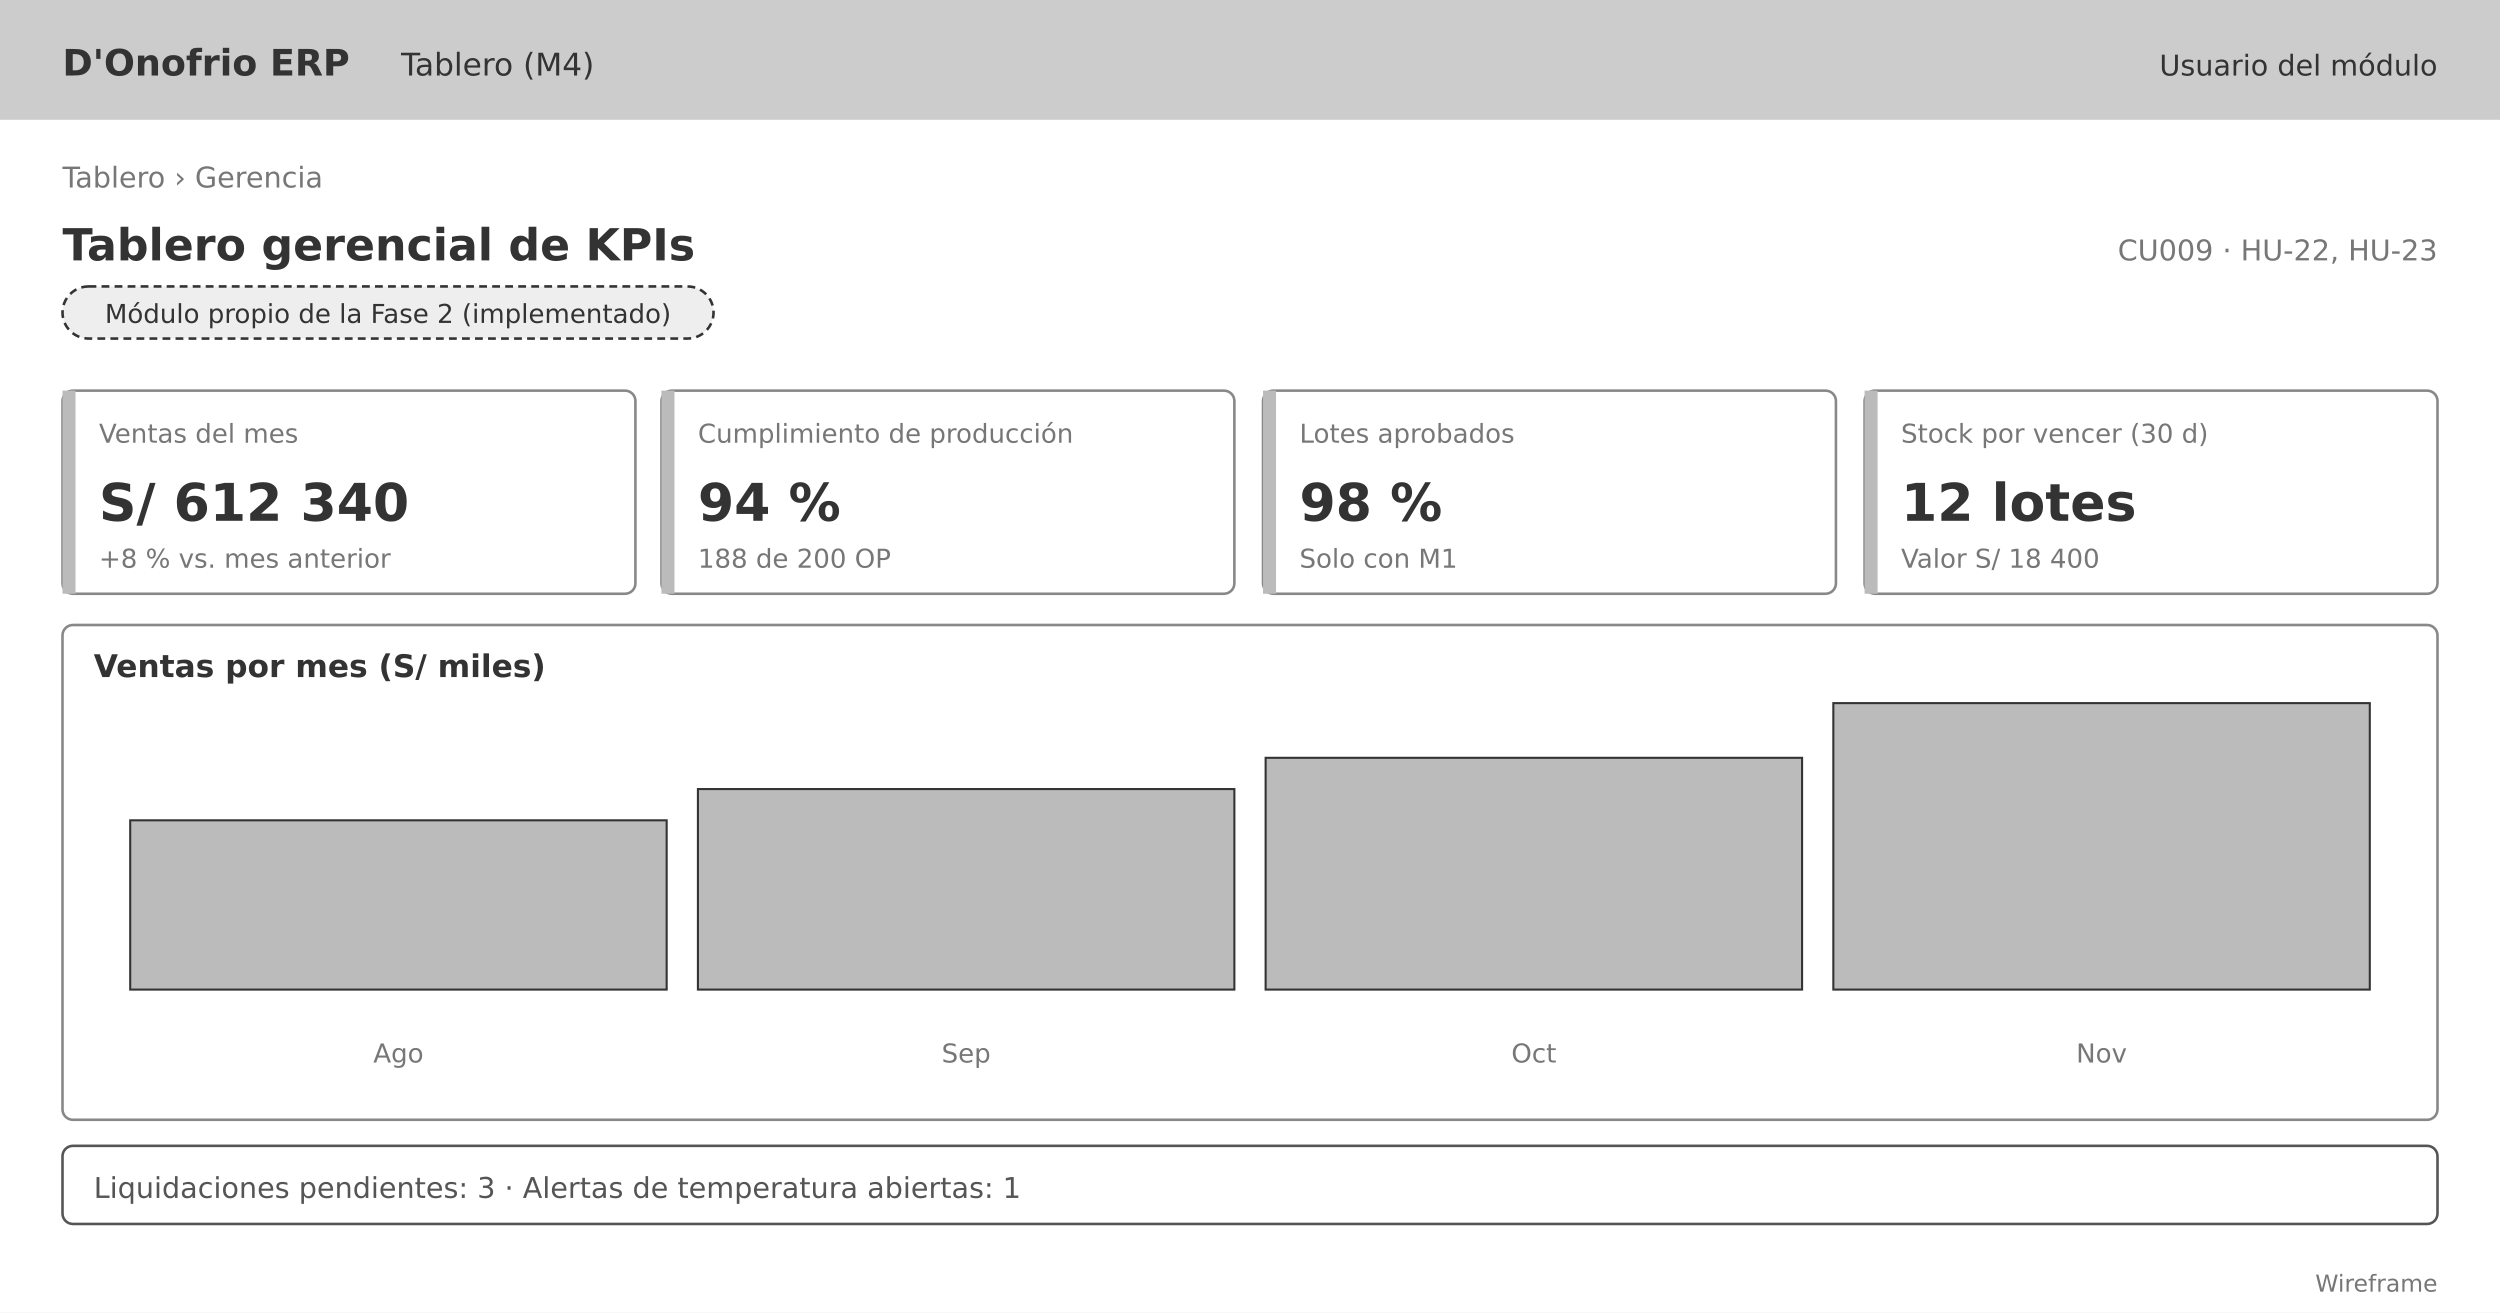
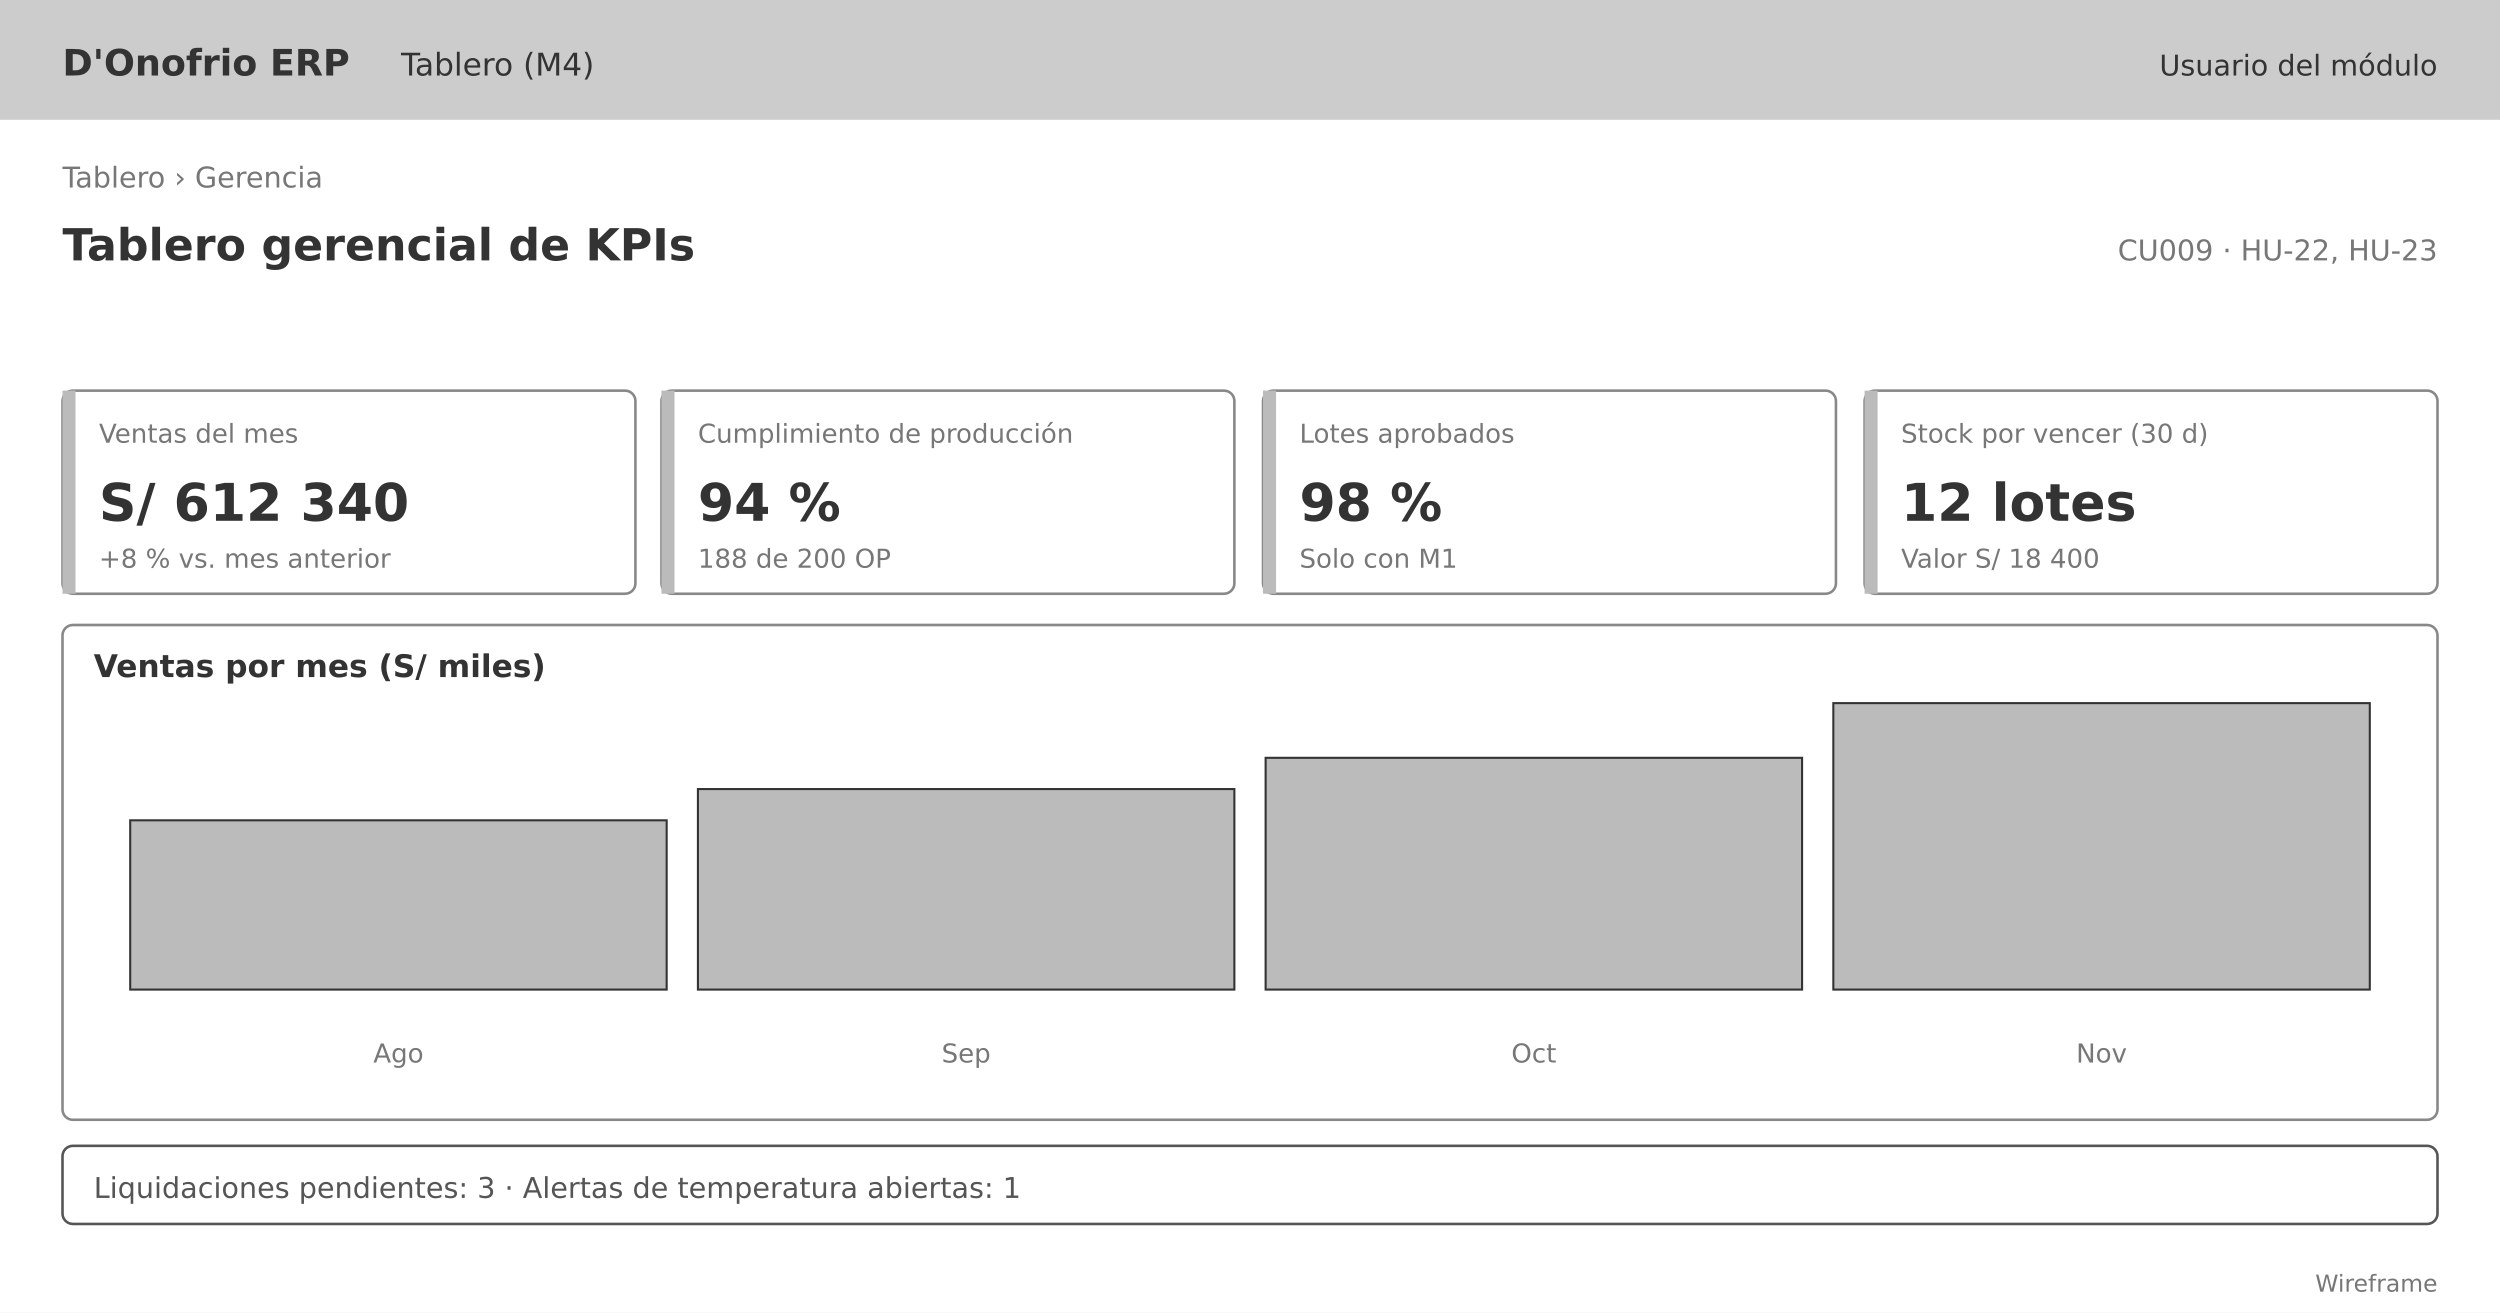
<svg xmlns="http://www.w3.org/2000/svg" width="960" height="504" viewBox="0 0 960 504" font-family="'DejaVu Sans', Arial, sans-serif">
  <rect width="960" height="504" fill="#FFFFFF" />
  <rect width="960" height="46" fill="#CCCCCC" />
  <text x="24" y="29" font-size="14" font-weight="bold" text-anchor="start" fill="#333333">D'Onofrio ERP</text>
  <text x="154" y="29" font-size="12" font-weight="normal" text-anchor="start" fill="#333333">Tablero (M4)</text>
  <text x="936" y="29" font-size="11" font-weight="normal" text-anchor="end" fill="#333333">Usuario del módulo</text>
  <text x="24" y="72" font-size="11" font-weight="normal" text-anchor="start" fill="#777777">Tablero › Gerencia</text>
  <text x="24" y="100" font-size="17" font-weight="bold" text-anchor="start" fill="#333333">Tablero gerencial de KPIs</text>
  <text x="936" y="100" font-size="11" font-weight="normal" text-anchor="end" fill="#777777">CU009 · HU-22, HU-23</text>
-   <rect x="24" y="110" width="250" height="20" rx="10" fill="#EEEEEE" stroke="#333333" stroke-dasharray="3 2" />
-   <text x="149" y="124" font-size="10" font-weight="normal" text-anchor="middle" fill="#333333">Módulo propio de la Fase 2 (implementado)</text>
  <rect x="24" y="150" width="220" height="78" rx="4" fill="#fff" stroke="#888888" stroke-width="1" />
  <rect x="24" y="150" width="5" height="78" fill="#BBBBBB" />
  <text x="38" y="170" font-size="10" font-weight="normal" text-anchor="start" fill="#777777">Ventas del mes</text>
  <text x="38" y="200" font-size="20" font-weight="bold" text-anchor="start" fill="#333333">S/ 612 340</text>
  <text x="38" y="218" font-size="10" font-weight="normal" text-anchor="start" fill="#777777">+8 % vs. mes anterior</text>
  <rect x="254" y="150" width="220" height="78" rx="4" fill="#fff" stroke="#888888" stroke-width="1" />
  <rect x="254" y="150" width="5" height="78" fill="#BBBBBB" />
  <text x="268" y="170" font-size="10" font-weight="normal" text-anchor="start" fill="#777777">Cumplimiento de producción</text>
  <text x="268" y="200" font-size="20" font-weight="bold" text-anchor="start" fill="#333333">94 %</text>
  <text x="268" y="218" font-size="10" font-weight="normal" text-anchor="start" fill="#777777">188 de 200 OP</text>
  <rect x="485" y="150" width="220" height="78" rx="4" fill="#fff" stroke="#888888" stroke-width="1" />
  <rect x="485" y="150" width="5" height="78" fill="#BBBBBB" />
  <text x="499" y="170" font-size="10" font-weight="normal" text-anchor="start" fill="#777777">Lotes aprobados</text>
  <text x="499" y="200" font-size="20" font-weight="bold" text-anchor="start" fill="#333333">98 %</text>
  <text x="499" y="218" font-size="10" font-weight="normal" text-anchor="start" fill="#777777">Solo con M1</text>
  <rect x="716" y="150" width="220" height="78" rx="4" fill="#fff" stroke="#888888" stroke-width="1" />
  <rect x="716" y="150" width="5" height="78" fill="#BBBBBB" />
  <text x="730" y="170" font-size="10" font-weight="normal" text-anchor="start" fill="#777777">Stock por vencer (30 d)</text>
  <text x="730" y="200" font-size="20" font-weight="bold" text-anchor="start" fill="#333333">12 lotes</text>
  <text x="730" y="218" font-size="10" font-weight="normal" text-anchor="start" fill="#777777">Valor S/ 18 400</text>
  <rect x="24" y="240" width="912" height="190" rx="4" fill="#fff" stroke="#888888" stroke-width="1" />
  <text x="36" y="260" font-size="12" font-weight="bold" text-anchor="start" fill="#333333">Ventas por mes (S/ miles)</text>
  <rect x="50" y="315" width="206" height="65" fill="#BBBBBB" stroke="#333333" stroke-width="0.8" />
  <text x="153" y="408" font-size="10" font-weight="normal" text-anchor="middle" fill="#777777">Ago</text>
  <rect x="268" y="303" width="206" height="77" fill="#BBBBBB" stroke="#333333" stroke-width="0.8" />
  <text x="371" y="408" font-size="10" font-weight="normal" text-anchor="middle" fill="#777777">Sep</text>
  <rect x="486" y="291" width="206" height="89" fill="#BBBBBB" stroke="#333333" stroke-width="0.8" />
  <text x="589" y="408" font-size="10" font-weight="normal" text-anchor="middle" fill="#777777">Oct</text>
  <rect x="704" y="270" width="206" height="110" fill="#BBBBBB" stroke="#333333" stroke-width="0.8" />
  <text x="807" y="408" font-size="10" font-weight="normal" text-anchor="middle" fill="#777777">Nov</text>
  <rect x="24" y="440" width="912" height="30" rx="4" fill="#fff" stroke="#555555" />
  <text x="36" y="460" font-size="11" font-weight="normal" text-anchor="start" fill="#555555">Liquidaciones pendientes: 3 · Alertas de temperatura abiertas: 1</text>
  <text x="936" y="496" font-size="9" font-weight="normal" text-anchor="end" fill="#777777">Wireframe</text>
</svg>
